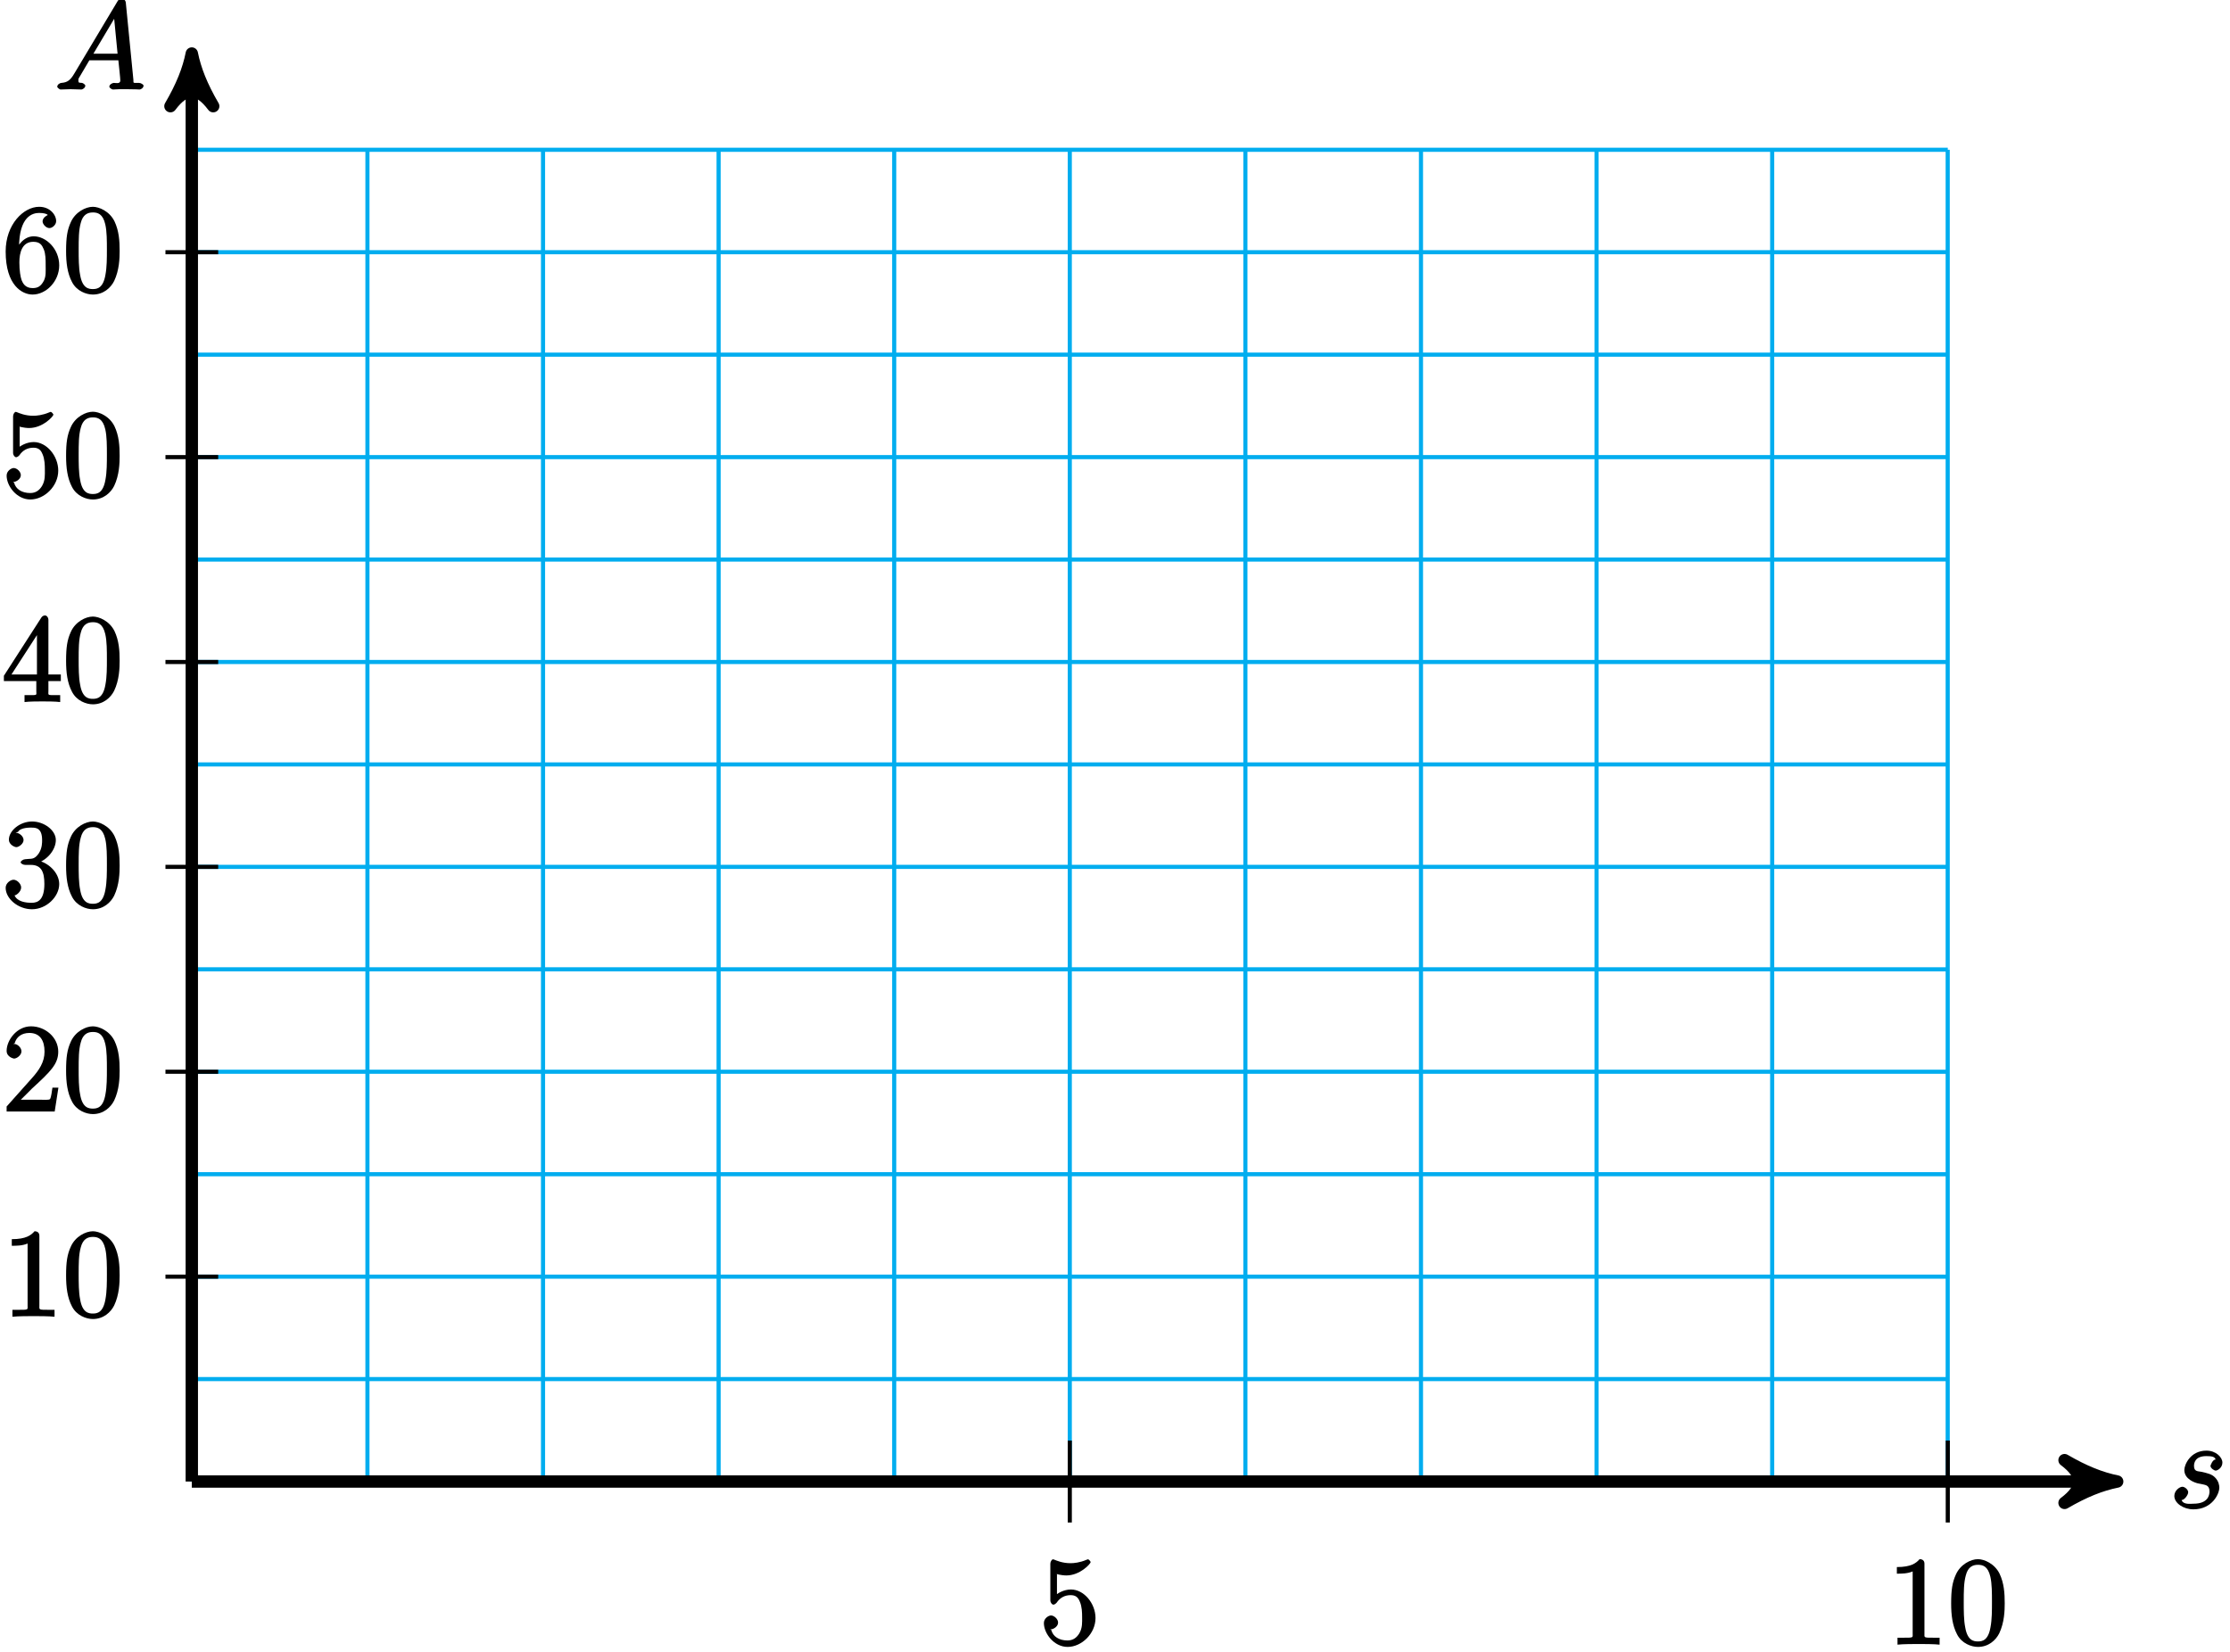
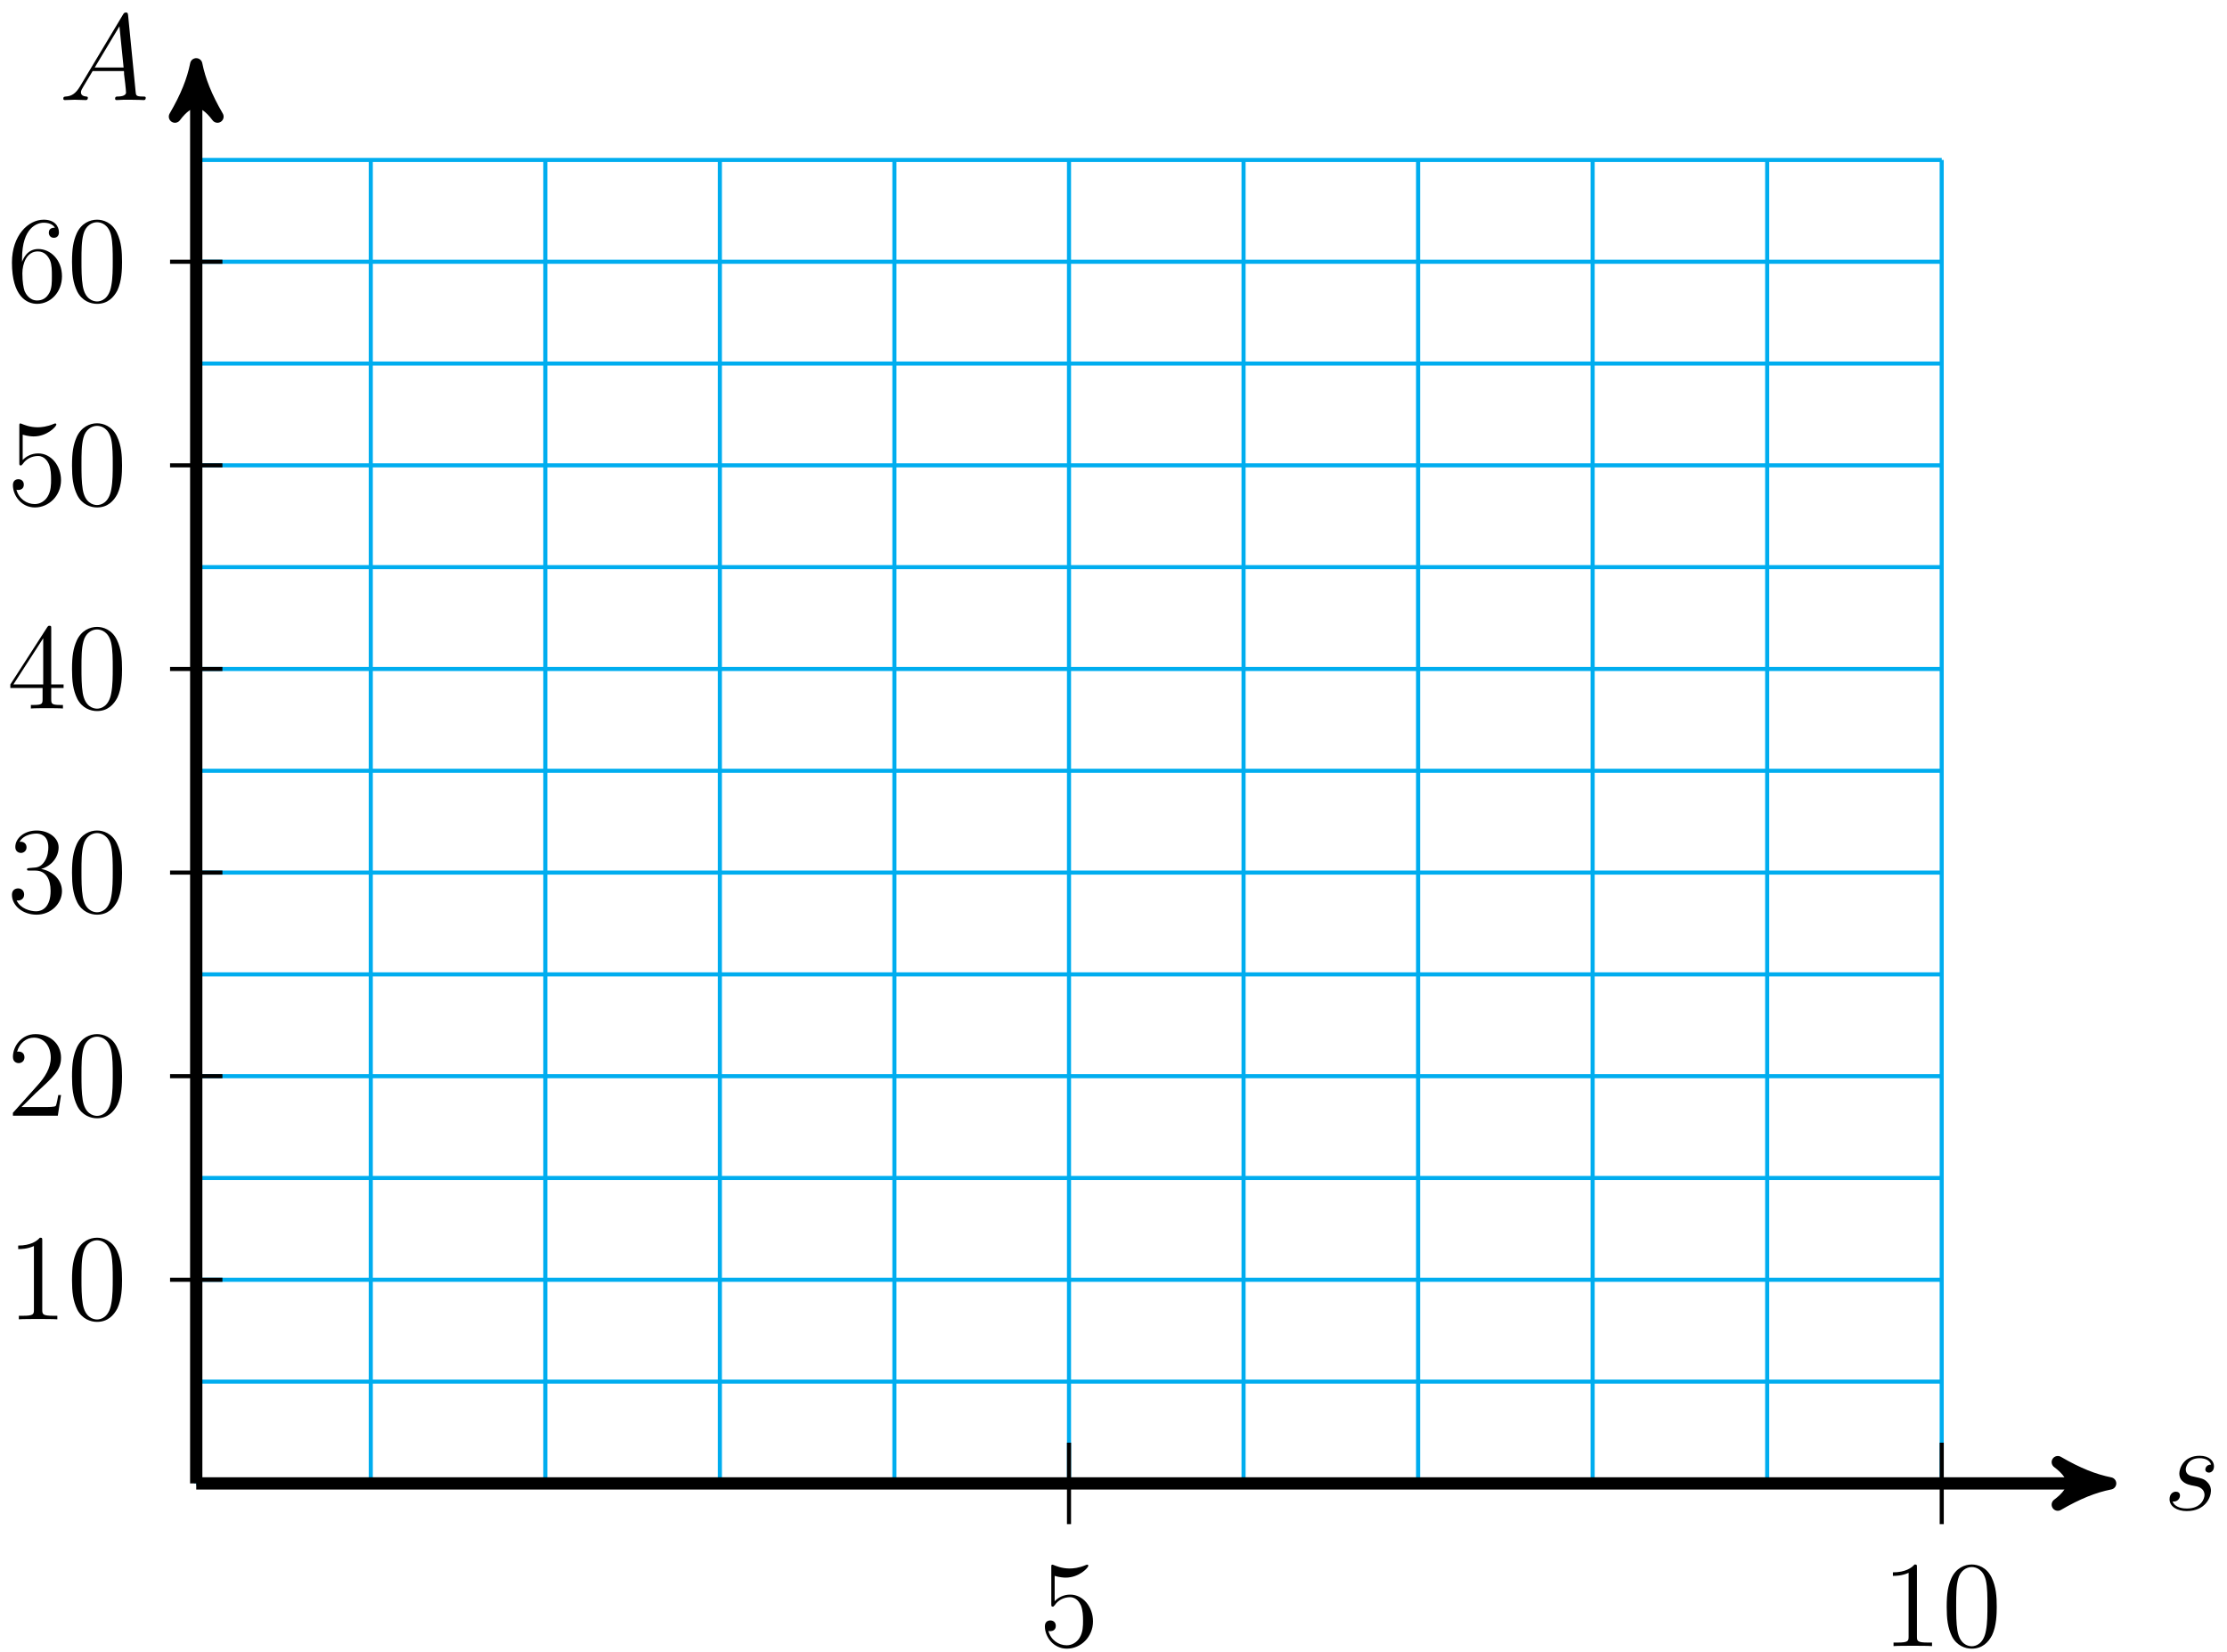
- <svg xmlns="http://www.w3.org/2000/svg" xmlns:xlink="http://www.w3.org/1999/xlink" width="216pt" height="160pt" viewBox="0 0 216 160" version="1.1">
+ <svg xmlns="http://www.w3.org/2000/svg" xmlns:xlink="http://www.w3.org/1999/xlink" width="217pt" height="161pt" viewBox="0 0 217 161" version="1.1">
  <defs>
    <g>
      <symbol overflow="visible" id="glyph0-0">
        <path style="stroke:none;" d="" />
      </symbol>
      <symbol overflow="visible" id="glyph0-1">
-         <path style="stroke:none;" d="M 2.719 -2.391 C 2.922 -2.359 3.25 -2.281 3.328 -2.266 C 3.484 -2.219 3.844 -2.172 3.844 -1.609 C 3.844 -1.234 3.688 -0.422 2.297 -0.422 C 2.047 -0.422 1.297 -0.297 1.141 -0.781 C 1.391 -0.75 1.781 -1.266 1.781 -1.531 C 1.781 -1.781 1.453 -2.062 1.219 -2.062 C 0.953 -2.062 0.438 -1.703 0.438 -1.172 C 0.438 -0.469 1.328 0.125 2.281 0.125 C 4.094 0.125 4.797 -1.359 4.797 -1.984 C 4.797 -2.156 4.75 -2.609 4.359 -2.984 C 4.062 -3.281 3.672 -3.375 3.031 -3.516 C 2.703 -3.578 2.344 -3.531 2.344 -4.078 C 2.344 -4.312 2.406 -5.031 3.531 -5.031 C 4.047 -5.031 4.359 -4.984 4.438 -4.703 C 4.125 -4.703 3.938 -4.094 3.938 -4.094 C 3.938 -3.844 4.328 -3.625 4.438 -3.625 C 4.609 -3.625 5.094 -3.891 5.094 -4.406 C 5.094 -4.906 4.484 -5.562 3.547 -5.562 C 1.984 -5.562 1.406 -4.188 1.406 -3.688 C 1.406 -2.781 2.453 -2.453 2.719 -2.391 Z M 2.719 -2.391 " />
+         <path style="stroke:none;" d="M 2.719 -2.391 C 2.922 -2.359 3.25 -2.281 3.328 -2.266 C 3.484 -2.219 4.016 -2.031 4.016 -1.453 C 4.016 -1.094 3.688 -0.125 2.297 -0.125 C 2.047 -0.125 1.141 -0.156 0.906 -0.812 C 1.391 -0.75 1.625 -1.125 1.625 -1.391 C 1.625 -1.641 1.453 -1.766 1.219 -1.766 C 0.953 -1.766 0.609 -1.562 0.609 -1.031 C 0.609 -0.328 1.328 0.125 2.281 0.125 C 4.094 0.125 4.641 -1.219 4.641 -1.844 C 4.641 -2.016 4.641 -2.359 4.25 -2.734 C 3.953 -3.031 3.672 -3.078 3.031 -3.219 C 2.703 -3.281 2.188 -3.391 2.188 -3.938 C 2.188 -4.172 2.406 -5.031 3.531 -5.031 C 4.047 -5.031 4.531 -4.844 4.656 -4.406 C 4.125 -4.406 4.094 -3.953 4.094 -3.938 C 4.094 -3.688 4.328 -3.625 4.438 -3.625 C 4.609 -3.625 4.938 -3.75 4.938 -4.25 C 4.938 -4.75 4.484 -5.266 3.547 -5.266 C 1.984 -5.266 1.562 -4.047 1.562 -3.547 C 1.562 -2.641 2.453 -2.453 2.719 -2.391 Z M 2.719 -2.391 " />
      </symbol>
      <symbol overflow="visible" id="glyph0-2">
-         <path style="stroke:none;" d="M 1.906 -1.578 C 1.5 -0.875 1.203 -0.688 0.641 -0.641 C 0.5 -0.641 0.234 -0.484 0.234 -0.266 C 0.234 -0.188 0.469 0 0.547 0 C 0.766 0 1.297 -0.031 1.516 -0.031 C 1.859 -0.031 2.25 0 2.578 0 C 2.656 0 2.953 -0.141 2.953 -0.375 C 2.953 -0.484 2.703 -0.641 2.625 -0.641 C 2.359 -0.672 2.281 -0.609 2.281 -0.891 C 2.281 -1.062 2.312 -1.094 2.469 -1.344 L 3.344 -2.828 L 6.156 -2.828 C 6.156 -2.859 6.156 -2.766 6.172 -2.656 C 6.203 -2.344 6.344 -1.094 6.344 -0.875 C 6.344 -0.516 5.906 -0.641 5.719 -0.641 C 5.578 -0.641 5.281 -0.484 5.281 -0.281 C 5.281 -0.141 5.562 0 5.625 0 C 5.828 0 6.078 -0.031 6.281 -0.031 L 6.953 -0.031 C 7.688 -0.031 8.219 0 8.219 0 C 8.312 0 8.594 -0.141 8.594 -0.375 C 8.594 -0.484 8.328 -0.641 8.156 -0.641 C 7.5 -0.641 7.641 -0.594 7.609 -0.953 L 6.875 -8.422 C 6.844 -8.656 6.641 -8.828 6.516 -8.828 C 6.391 -8.828 6.203 -8.766 6.094 -8.578 Z M 3.578 -3.203 L 5.969 -7.219 L 5.703 -7.328 L 6.078 -3.469 L 3.734 -3.469 Z M 3.578 -3.203 " />
+         <path style="stroke:none;" d="M 2.031 -1.328 C 1.609 -0.625 1.203 -0.375 0.641 -0.344 C 0.5 -0.328 0.406 -0.328 0.406 -0.125 C 0.406 -0.047 0.469 0 0.547 0 C 0.766 0 1.297 -0.031 1.516 -0.031 C 1.859 -0.031 2.25 0 2.578 0 C 2.656 0 2.797 0 2.797 -0.234 C 2.797 -0.328 2.703 -0.344 2.625 -0.344 C 2.359 -0.375 2.125 -0.469 2.125 -0.75 C 2.125 -0.922 2.203 -1.047 2.359 -1.312 L 3.266 -2.828 L 6.312 -2.828 C 6.328 -2.719 6.328 -2.625 6.328 -2.516 C 6.375 -2.203 6.516 -0.953 6.516 -0.734 C 6.516 -0.375 5.906 -0.344 5.719 -0.344 C 5.578 -0.344 5.453 -0.344 5.453 -0.125 C 5.453 0 5.562 0 5.625 0 C 5.828 0 6.078 -0.031 6.281 -0.031 L 6.953 -0.031 C 7.688 -0.031 8.219 0 8.219 0 C 8.312 0 8.438 0 8.438 -0.234 C 8.438 -0.344 8.328 -0.344 8.156 -0.344 C 7.5 -0.344 7.484 -0.453 7.453 -0.812 L 6.719 -8.266 C 6.688 -8.516 6.641 -8.531 6.516 -8.531 C 6.391 -8.531 6.328 -8.516 6.219 -8.328 Z M 3.469 -3.172 L 5.875 -7.188 L 6.281 -3.172 Z M 3.469 -3.172 " />
      </symbol>
      <symbol overflow="visible" id="glyph1-0">
        <path style="stroke:none;" d="" />
      </symbol>
      <symbol overflow="visible" id="glyph1-1">
-         <path style="stroke:none;" d="M 1.531 -6.844 C 2.047 -6.688 2.469 -6.672 2.594 -6.672 C 3.938 -6.672 4.953 -7.812 4.953 -7.969 C 4.953 -8.016 4.781 -8.234 4.703 -8.234 C 4.688 -8.234 4.656 -8.234 4.547 -8.188 C 3.891 -7.906 3.312 -7.859 3 -7.859 C 2.219 -7.859 1.656 -8.109 1.422 -8.203 C 1.344 -8.234 1.312 -8.234 1.297 -8.234 C 1.203 -8.234 1.047 -8.016 1.047 -7.812 L 1.047 -4.266 C 1.047 -4.047 1.203 -3.844 1.344 -3.844 C 1.406 -3.844 1.531 -3.891 1.656 -4.031 C 1.984 -4.516 2.438 -4.766 3.031 -4.766 C 3.672 -4.766 3.812 -4.328 3.906 -4.125 C 4.109 -3.656 4.125 -3.078 4.125 -2.625 C 4.125 -2.156 4.172 -1.594 3.844 -1.047 C 3.578 -0.625 3.234 -0.375 2.703 -0.375 C 1.906 -0.375 1.297 -0.75 1.141 -1.391 C 0.984 -1.453 1.047 -1.453 1.109 -1.453 C 1.312 -1.453 1.797 -1.703 1.797 -2.109 C 1.797 -2.453 1.406 -2.797 1.109 -2.797 C 0.891 -2.797 0.422 -2.531 0.422 -2.062 C 0.422 -1.047 1.406 0.25 2.719 0.25 C 4.078 0.25 5.422 -1.031 5.422 -2.547 C 5.422 -3.969 4.297 -5.312 3.047 -5.312 C 2.359 -5.312 1.719 -4.953 1.406 -4.625 L 1.688 -4.516 L 1.688 -6.797 Z M 1.531 -6.844 " />
+         <path style="stroke:none;" d="M 1.531 -6.844 C 2.047 -6.688 2.469 -6.672 2.594 -6.672 C 3.938 -6.672 4.812 -7.656 4.812 -7.828 C 4.812 -7.875 4.781 -7.938 4.703 -7.938 C 4.688 -7.938 4.656 -7.938 4.547 -7.891 C 3.891 -7.609 3.312 -7.562 3 -7.562 C 2.219 -7.562 1.656 -7.812 1.422 -7.906 C 1.344 -7.938 1.312 -7.938 1.297 -7.938 C 1.203 -7.938 1.203 -7.859 1.203 -7.672 L 1.203 -4.125 C 1.203 -3.906 1.203 -3.844 1.344 -3.844 C 1.406 -3.844 1.422 -3.844 1.547 -4 C 1.875 -4.484 2.438 -4.766 3.031 -4.766 C 3.672 -4.766 3.984 -4.188 4.078 -3.984 C 4.281 -3.516 4.297 -2.922 4.297 -2.469 C 4.297 -2.016 4.297 -1.344 3.953 -0.797 C 3.688 -0.375 3.234 -0.078 2.703 -0.078 C 1.906 -0.078 1.141 -0.609 0.922 -1.484 C 0.984 -1.453 1.047 -1.453 1.109 -1.453 C 1.312 -1.453 1.641 -1.562 1.641 -1.969 C 1.641 -2.312 1.406 -2.5 1.109 -2.5 C 0.891 -2.5 0.578 -2.391 0.578 -1.922 C 0.578 -0.906 1.406 0.25 2.719 0.25 C 4.078 0.25 5.266 -0.891 5.266 -2.406 C 5.266 -3.828 4.297 -5.016 3.047 -5.016 C 2.359 -5.016 1.844 -4.703 1.531 -4.375 Z M 1.531 -6.844 " />
      </symbol>
      <symbol overflow="visible" id="glyph1-2">
-         <path style="stroke:none;" d="M 3.594 -7.812 C 3.594 -8.078 3.438 -8.25 3.125 -8.25 C 2.797 -7.875 2.312 -7.484 0.922 -7.484 L 0.922 -6.844 C 1.359 -6.844 1.953 -6.844 2.453 -7.062 L 2.453 -1.062 C 2.453 -0.641 2.578 -0.641 1.531 -0.641 L 0.984 -0.641 L 0.984 0.031 C 1.484 -0.031 2.641 -0.031 3.031 -0.031 C 3.438 -0.031 4.578 -0.031 5.062 0.031 L 5.062 -0.641 L 4.531 -0.641 C 3.484 -0.641 3.594 -0.641 3.594 -1.062 Z M 3.594 -7.812 " />
+         <path style="stroke:none;" d="M 3.438 -7.656 C 3.438 -7.938 3.438 -7.953 3.203 -7.953 C 2.922 -7.625 2.312 -7.188 1.094 -7.188 L 1.094 -6.844 C 1.359 -6.844 1.953 -6.844 2.625 -7.141 L 2.625 -0.922 C 2.625 -0.484 2.578 -0.344 1.531 -0.344 L 1.156 -0.344 L 1.156 0 C 1.484 -0.031 2.641 -0.031 3.031 -0.031 C 3.438 -0.031 4.578 -0.031 4.906 0 L 4.906 -0.344 L 4.531 -0.344 C 3.484 -0.344 3.438 -0.484 3.438 -0.922 Z M 3.438 -7.656 " />
      </symbol>
      <symbol overflow="visible" id="glyph1-3">
-         <path style="stroke:none;" d="M 5.516 -3.969 C 5.516 -4.953 5.453 -5.922 5.016 -6.844 C 4.531 -7.828 3.516 -8.25 2.922 -8.25 C 2.234 -8.25 1.219 -7.75 0.781 -6.75 C 0.438 -6 0.328 -5.266 0.328 -3.969 C 0.328 -2.812 0.453 -1.828 0.891 -0.984 C 1.344 -0.078 2.297 0.25 2.922 0.25 C 3.953 0.25 4.656 -0.406 4.984 -1.062 C 5.484 -2.109 5.516 -3.281 5.516 -3.969 Z M 2.922 -0.281 C 2.531 -0.281 1.906 -0.344 1.688 -1.656 C 1.547 -2.359 1.547 -3.281 1.547 -4.109 C 1.547 -5.094 1.547 -5.969 1.75 -6.688 C 1.953 -7.484 2.406 -7.703 2.922 -7.703 C 3.375 -7.703 3.891 -7.578 4.125 -6.547 C 4.281 -5.875 4.281 -4.922 4.281 -4.109 C 4.281 -3.312 4.281 -2.406 4.141 -1.672 C 3.922 -0.359 3.328 -0.281 2.922 -0.281 Z M 2.922 -0.281 " />
+         <path style="stroke:none;" d="M 5.359 -3.828 C 5.359 -4.812 5.297 -5.781 4.859 -6.688 C 4.375 -7.688 3.516 -7.953 2.922 -7.953 C 2.234 -7.953 1.391 -7.609 0.938 -6.609 C 0.609 -5.859 0.484 -5.109 0.484 -3.828 C 0.484 -2.672 0.578 -1.797 1 -0.938 C 1.469 -0.031 2.297 0.25 2.922 0.25 C 3.953 0.25 4.547 -0.375 4.906 -1.062 C 5.328 -1.953 5.359 -3.125 5.359 -3.828 Z M 2.922 0.016 C 2.531 0.016 1.75 -0.203 1.531 -1.5 C 1.406 -2.219 1.406 -3.125 1.406 -3.969 C 1.406 -4.953 1.406 -5.828 1.594 -6.531 C 1.797 -7.344 2.406 -7.703 2.922 -7.703 C 3.375 -7.703 4.062 -7.438 4.297 -6.406 C 4.453 -5.719 4.453 -4.781 4.453 -3.969 C 4.453 -3.172 4.453 -2.266 4.312 -1.531 C 4.094 -0.219 3.328 0.016 2.922 0.016 Z M 2.922 0.016 " />
      </symbol>
      <symbol overflow="visible" id="glyph1-4">
-         <path style="stroke:none;" d="M 5.266 -2.312 L 4.859 -2.312 C 4.797 -1.953 4.75 -1.406 4.625 -1.203 C 4.547 -1.094 3.984 -1.141 3.625 -1.141 L 1.406 -1.141 L 1.516 -0.891 C 1.844 -1.156 2.562 -1.922 2.875 -2.219 C 4.703 -3.891 5.422 -4.609 5.422 -5.797 C 5.422 -7.172 4.172 -8.25 2.781 -8.25 C 1.406 -8.25 0.422 -6.906 0.422 -5.875 C 0.422 -5.266 1.109 -5.125 1.141 -5.125 C 1.406 -5.125 1.859 -5.453 1.859 -5.828 C 1.859 -6.172 1.484 -6.547 1.141 -6.547 C 1.047 -6.547 1.016 -6.547 1.203 -6.609 C 1.359 -7.203 1.859 -7.609 2.625 -7.609 C 3.641 -7.609 4.094 -6.891 4.094 -5.797 C 4.094 -4.781 3.562 -4 2.875 -3.234 L 0.422 -0.484 L 0.422 0 L 5.078 0 L 5.438 -2.312 Z M 5.266 -2.312 " />
+         <path style="stroke:none;" d="M 5.266 -2.016 L 5 -2.016 C 4.953 -1.812 4.859 -1.141 4.75 -0.953 C 4.656 -0.844 3.984 -0.844 3.625 -0.844 L 1.406 -0.844 C 1.734 -1.125 2.469 -1.891 2.766 -2.172 C 4.594 -3.844 5.266 -4.469 5.266 -5.656 C 5.266 -7.031 4.172 -7.953 2.781 -7.953 C 1.406 -7.953 0.578 -6.766 0.578 -5.734 C 0.578 -5.125 1.109 -5.125 1.141 -5.125 C 1.406 -5.125 1.703 -5.312 1.703 -5.688 C 1.703 -6.031 1.484 -6.25 1.141 -6.25 C 1.047 -6.25 1.016 -6.25 0.984 -6.234 C 1.203 -7.047 1.859 -7.609 2.625 -7.609 C 3.641 -7.609 4.266 -6.75 4.266 -5.656 C 4.266 -4.641 3.688 -3.75 3 -2.984 L 0.578 -0.281 L 0.578 0 L 4.953 0 Z M 5.266 -2.016 " />
      </symbol>
      <symbol overflow="visible" id="glyph1-5">
-         <path style="stroke:none;" d="M 2.203 -4.594 C 2 -4.578 1.781 -4.406 1.781 -4.297 C 1.781 -4.188 2.016 -4.047 2.219 -4.047 L 2.766 -4.047 C 3.797 -4.047 4.078 -3.344 4.078 -2.203 C 4.078 -0.641 3.438 -0.375 2.844 -0.375 C 2.266 -0.375 1.453 -0.484 1.188 -1.094 C 1.328 -1.078 1.828 -1.438 1.828 -1.859 C 1.828 -2.219 1.422 -2.609 1.094 -2.609 C 0.797 -2.609 0.328 -2.281 0.328 -1.828 C 0.328 -0.766 1.547 0.25 2.875 0.25 C 4.297 0.25 5.516 -0.984 5.516 -2.188 C 5.516 -3.281 4.469 -4.297 3.328 -4.5 L 3.328 -4.203 C 4.359 -4.5 5.188 -5.516 5.188 -6.453 C 5.188 -7.406 4.047 -8.25 2.891 -8.25 C 1.703 -8.25 0.641 -7.359 0.641 -6.484 C 0.641 -6.016 1.188 -5.766 1.359 -5.766 C 1.609 -5.766 2.062 -6.094 2.062 -6.453 C 2.062 -6.844 1.609 -7.156 1.344 -7.156 C 1.281 -7.156 1.25 -7.156 1.531 -7.25 C 1.781 -7.703 2.797 -7.656 2.859 -7.656 C 3.25 -7.656 3.859 -7.625 3.859 -6.453 C 3.859 -6.234 3.875 -5.672 3.531 -5.156 C 3.172 -4.625 2.875 -4.641 2.562 -4.625 Z M 2.203 -4.594 " />
+         <path style="stroke:none;" d="M 2.203 -4.297 C 2 -4.281 1.953 -4.266 1.953 -4.156 C 1.953 -4.047 2.016 -4.047 2.219 -4.047 L 2.766 -4.047 C 3.797 -4.047 4.25 -3.203 4.25 -2.062 C 4.25 -0.484 3.438 -0.078 2.844 -0.078 C 2.266 -0.078 1.297 -0.344 0.938 -1.141 C 1.328 -1.078 1.672 -1.297 1.672 -1.719 C 1.672 -2.062 1.422 -2.312 1.094 -2.312 C 0.797 -2.312 0.484 -2.141 0.484 -1.688 C 0.484 -0.625 1.547 0.25 2.875 0.25 C 4.297 0.25 5.359 -0.844 5.359 -2.047 C 5.359 -3.141 4.469 -4 3.328 -4.203 C 4.359 -4.5 5.031 -5.375 5.031 -6.312 C 5.031 -7.25 4.047 -7.953 2.891 -7.953 C 1.703 -7.953 0.812 -7.219 0.812 -6.344 C 0.812 -5.875 1.188 -5.766 1.359 -5.766 C 1.609 -5.766 1.906 -5.953 1.906 -6.312 C 1.906 -6.688 1.609 -6.859 1.344 -6.859 C 1.281 -6.859 1.25 -6.859 1.219 -6.844 C 1.672 -7.656 2.797 -7.656 2.859 -7.656 C 3.25 -7.656 4.031 -7.484 4.031 -6.312 C 4.031 -6.078 4 -5.422 3.641 -4.906 C 3.281 -4.375 2.875 -4.344 2.562 -4.328 Z M 2.203 -4.297 " />
      </symbol>
      <symbol overflow="visible" id="glyph1-6">
-         <path style="stroke:none;" d="M 4.469 -7.922 C 4.469 -8.156 4.312 -8.359 4.141 -8.359 C 4.047 -8.359 3.891 -8.312 3.797 -8.172 L 0.156 -2.516 L 0.156 -2 L 3.297 -2 L 3.297 -1.047 C 3.297 -0.609 3.438 -0.641 2.562 -0.641 L 2.156 -0.641 L 2.156 0.031 C 2.609 -0.031 3.547 -0.031 3.891 -0.031 C 4.219 -0.031 5.172 -0.031 5.609 0.031 L 5.609 -0.641 L 5.219 -0.641 C 4.344 -0.641 4.469 -0.609 4.469 -1.047 L 4.469 -2 L 5.672 -2 L 5.672 -2.641 L 4.469 -2.641 Z M 3.359 -7 L 3.359 -2.641 L 0.891 -2.641 L 3.641 -6.891 Z M 3.359 -7 " />
+         <path style="stroke:none;" d="M 4.312 -7.781 C 4.312 -8.016 4.312 -8.062 4.141 -8.062 C 4.047 -8.062 4.016 -8.062 3.922 -7.922 L 0.328 -2.344 L 0.328 -2 L 3.469 -2 L 3.469 -0.906 C 3.469 -0.469 3.438 -0.344 2.562 -0.344 L 2.328 -0.344 L 2.328 0 C 2.609 -0.031 3.547 -0.031 3.891 -0.031 C 4.219 -0.031 5.172 -0.031 5.453 0 L 5.453 -0.344 L 5.219 -0.344 C 4.344 -0.344 4.312 -0.469 4.312 -0.906 L 4.312 -2 L 5.516 -2 L 5.516 -2.344 L 4.312 -2.344 Z M 3.531 -6.844 L 3.531 -2.344 L 0.625 -2.344 Z M 3.531 -6.844 " />
      </symbol>
      <symbol overflow="visible" id="glyph1-7">
-         <path style="stroke:none;" d="M 1.625 -4.297 C 1.625 -7.328 2.938 -7.656 3.578 -7.656 C 4.016 -7.656 4.328 -7.562 4.391 -7.469 C 4.531 -7.469 3.906 -7.312 3.906 -6.828 C 3.906 -6.562 4.25 -6.188 4.562 -6.188 C 4.859 -6.188 5.219 -6.516 5.219 -6.859 C 5.219 -7.484 4.609 -8.25 3.578 -8.25 C 2.062 -8.25 0.328 -6.547 0.328 -3.922 C 0.328 -0.641 1.922 0.25 2.938 0.25 C 4.25 0.25 5.516 -1.031 5.516 -2.578 C 5.516 -4.172 4.25 -5.391 3.047 -5.391 C 1.984 -5.391 1.422 -4.312 1.297 -3.984 L 1.625 -3.984 Z M 2.938 -0.375 C 2.188 -0.375 1.984 -0.891 1.875 -1.141 C 1.766 -1.453 1.656 -2.031 1.656 -2.875 C 1.656 -3.812 1.922 -4.859 3 -4.859 C 3.656 -4.859 3.844 -4.547 4.016 -4.141 C 4.203 -3.703 4.203 -3.109 4.203 -2.594 C 4.203 -1.984 4.25 -1.547 4.031 -1.094 C 3.734 -0.531 3.422 -0.375 2.938 -0.375 Z M 2.938 -0.375 " />
+         <path style="stroke:none;" d="M 1.469 -4.156 C 1.469 -7.188 2.938 -7.656 3.578 -7.656 C 4.016 -7.656 4.453 -7.531 4.672 -7.172 C 4.531 -7.172 4.078 -7.172 4.078 -6.688 C 4.078 -6.422 4.25 -6.188 4.562 -6.188 C 4.859 -6.188 5.062 -6.375 5.062 -6.719 C 5.062 -7.344 4.609 -7.953 3.578 -7.953 C 2.062 -7.953 0.484 -6.406 0.484 -3.781 C 0.484 -0.484 1.922 0.25 2.938 0.25 C 4.25 0.25 5.359 -0.891 5.359 -2.438 C 5.359 -4.031 4.25 -5.094 3.047 -5.094 C 1.984 -5.094 1.594 -4.172 1.469 -3.844 Z M 2.938 -0.078 C 2.188 -0.078 1.828 -0.734 1.719 -0.984 C 1.609 -1.297 1.5 -1.891 1.5 -2.719 C 1.5 -3.672 1.922 -4.859 3 -4.859 C 3.656 -4.859 4 -4.406 4.188 -4 C 4.375 -3.562 4.375 -2.969 4.375 -2.453 C 4.375 -1.844 4.375 -1.297 4.141 -0.844 C 3.844 -0.281 3.422 -0.078 2.938 -0.078 Z M 2.938 -0.078 " />
      </symbol>
    </g>
  </defs>
  <g id="surface1">
-     <path style="fill:none;stroke-width:0.399;stroke-linecap:butt;stroke-linejoin:miter;stroke:rgb(0%,67.839%,93.729%);stroke-opacity:1;stroke-miterlimit:10;" d="M -0.002 0 L 170.084 0 M -0.002 9.922 L 170.084 9.922 M -0.002 19.844 L 170.084 19.844 M -0.002 29.766 L 170.084 29.766 M -0.002 39.691 L 170.084 39.691 M -0.002 49.613 L 170.084 49.613 M -0.002 59.535 L 170.084 59.535 M -0.002 69.457 L 170.084 69.457 M -0.002 79.379 L 170.084 79.379 M -0.002 89.301 L 170.084 89.301 M -0.002 99.223 L 170.084 99.223 M -0.002 109.148 L 170.084 109.148 M -0.002 119.07 L 170.084 119.07 M -0.002 128.992 L 170.084 128.992 M -0.002 0 L -0.002 128.992 M 17.01 0 L 17.01 128.992 M 34.018 0 L 34.018 128.992 M 51.025 0 L 51.025 128.992 M 68.033 0 L 68.033 128.992 M 85.041 0 L 85.041 128.992 M 102.049 0 L 102.049 128.992 M 119.057 0 L 119.057 128.992 M 136.065 0 L 136.065 128.992 M 153.076 0 L 153.076 128.992 M 170.076 0 L 170.076 128.992 " transform="matrix(1,0,0,-1,18.58,143.5)" />
-     <path style="fill:none;stroke-width:1.196;stroke-linecap:butt;stroke-linejoin:miter;stroke:rgb(0%,0%,0%);stroke-opacity:1;stroke-miterlimit:10;" d="M -0.002 0 L 185.217 0 " transform="matrix(1,0,0,-1,18.58,143.5)" />
-     <path style="fill-rule:nonzero;fill:rgb(0%,0%,0%);fill-opacity:1;stroke-width:1.196;stroke-linecap:butt;stroke-linejoin:round;stroke:rgb(0%,0%,0%);stroke-opacity:1;stroke-miterlimit:10;" d="M 1.276 0 C -0.317 0.32 -1.911 0.957 -3.825 2.07 C -1.911 0.637 -1.911 -0.637 -3.825 -2.07 C -1.911 -0.957 -0.317 -0.32 1.276 0 Z M 1.276 0 " transform="matrix(1,0,0,-1,203.7978,143.5)" />
+     <path style="fill:none;stroke-width:0.399;stroke-linecap:butt;stroke-linejoin:miter;stroke:rgb(0%,67.839%,93.729%);stroke-opacity:1;stroke-miterlimit:10;" d="M 0 -0.001 L 170.082 -0.001 M 0 9.921 L 170.082 9.921 M 0 19.847 L 170.082 19.847 M 0 29.768 L 170.082 29.768 M 0 39.69 L 170.082 39.69 M 0 49.612 L 170.082 49.612 M 0 59.534 L 170.082 59.534 M 0 69.456 L 170.082 69.456 M 0 79.378 L 170.082 79.378 M 0 89.304 L 170.082 89.304 M 0 99.226 L 170.082 99.226 M 0 109.147 L 170.082 109.147 M 0 119.069 L 170.082 119.069 M 0 128.991 L 170.082 128.991 M 0 -0.001 L 0 128.991 M 17.008 -0.001 L 17.008 128.991 M 34.016 -0.001 L 34.016 128.991 M 51.024 -0.001 L 51.024 128.991 M 68.031 -0.001 L 68.031 128.991 M 85.043 -0.001 L 85.043 128.991 M 102.051 -0.001 L 102.051 128.991 M 119.059 -0.001 L 119.059 128.991 M 136.066 -0.001 L 136.066 128.991 M 153.074 -0.001 L 153.074 128.991 M 170.078 -0.001 L 170.078 128.991 " transform="matrix(1,0,0,-1,19.121,144.581)" />
+     <path style="fill:none;stroke-width:1.196;stroke-linecap:butt;stroke-linejoin:miter;stroke:rgb(0%,0%,0%);stroke-opacity:1;stroke-miterlimit:10;" d="M 0 -0.001 L 185.219 -0.001 " transform="matrix(1,0,0,-1,19.121,144.581)" />
+     <path style="fill-rule:nonzero;fill:rgb(0%,0%,0%);fill-opacity:1;stroke-width:1.196;stroke-linecap:butt;stroke-linejoin:round;stroke:rgb(0%,0%,0%);stroke-opacity:1;stroke-miterlimit:10;" d="M 1.274 -0.001 C -0.319 0.319 -1.913 0.956 -3.827 2.073 C -1.913 0.636 -1.913 -0.638 -3.827 -2.071 C -1.913 -0.958 -0.319 -0.317 1.274 -0.001 Z M 1.274 -0.001 " transform="matrix(1,0,0,-1,204.3388,144.581)" />
    <g style="fill:rgb(0%,0%,0%);fill-opacity:1;">
-       <use xlink:href="#glyph0-1" x="210.17" y="146.07" />
+       <use xlink:href="#glyph0-1" x="210.794" y="147.155" />
    </g>
-     <path style="fill:none;stroke-width:1.196;stroke-linecap:butt;stroke-linejoin:miter;stroke:rgb(0%,0%,0%);stroke-opacity:1;stroke-miterlimit:10;" d="M -0.002 0 L -0.002 137.039 " transform="matrix(1,0,0,-1,18.58,143.5)" />
-     <path style="fill-rule:nonzero;fill:rgb(0%,0%,0%);fill-opacity:1;stroke-width:1.196;stroke-linecap:butt;stroke-linejoin:round;stroke:rgb(0%,0%,0%);stroke-opacity:1;stroke-miterlimit:10;" d="M 1.275 0.002 C -0.318 0.318 -1.912 0.955 -3.826 2.072 C -1.912 0.639 -1.912 -0.639 -3.826 -2.072 C -1.912 -0.955 -0.318 -0.318 1.275 0.002 Z M 1.275 0.002 " transform="matrix(0,-1,-1,0,18.58,6.45909)" />
+     <path style="fill:none;stroke-width:1.196;stroke-linecap:butt;stroke-linejoin:miter;stroke:rgb(0%,0%,0%);stroke-opacity:1;stroke-miterlimit:10;" d="M 0 -0.001 L 0 137.042 " transform="matrix(1,0,0,-1,19.121,144.581)" />
+     <path style="fill-rule:nonzero;fill:rgb(0%,0%,0%);fill-opacity:1;stroke-width:1.196;stroke-linecap:butt;stroke-linejoin:round;stroke:rgb(0%,0%,0%);stroke-opacity:1;stroke-miterlimit:10;" d="M 1.274 -0 C -0.319 0.32 -1.913 0.957 -3.827 2.074 C -1.913 0.637 -1.913 -0.637 -3.827 -2.07 C -1.913 -0.957 -0.319 -0.32 1.274 -0 Z M 1.274 -0 " transform="matrix(0,-1,-1,0,19.121,7.54009)" />
    <g style="fill:rgb(0%,0%,0%);fill-opacity:1;">
-       <use xlink:href="#glyph0-2" x="5.31" y="8.67" />
+       <use xlink:href="#glyph0-2" x="5.763" y="9.752" />
    </g>
-     <path style="fill:none;stroke-width:0.399;stroke-linecap:butt;stroke-linejoin:miter;stroke:rgb(0%,0%,0%);stroke-opacity:1;stroke-miterlimit:10;" d="M 85.041 3.969 L 85.041 -3.969 " transform="matrix(1,0,0,-1,18.58,143.5)" />
+     <path style="fill:none;stroke-width:0.399;stroke-linecap:butt;stroke-linejoin:miter;stroke:rgb(0%,0%,0%);stroke-opacity:1;stroke-miterlimit:10;" d="M 85.043 3.968 L 85.043 -3.97 " transform="matrix(1,0,0,-1,19.121,144.581)" />
    <g style="fill:rgb(0%,0%,0%);fill-opacity:1;">
-       <use xlink:href="#glyph1-1" x="100.69" y="159.27" />
+       <use xlink:href="#glyph1-1" x="101.236" y="160.438" />
    </g>
-     <path style="fill:none;stroke-width:0.399;stroke-linecap:butt;stroke-linejoin:miter;stroke:rgb(0%,0%,0%);stroke-opacity:1;stroke-miterlimit:10;" d="M 170.084 3.969 L 170.084 -3.969 " transform="matrix(1,0,0,-1,18.58,143.5)" />
+     <path style="fill:none;stroke-width:0.399;stroke-linecap:butt;stroke-linejoin:miter;stroke:rgb(0%,0%,0%);stroke-opacity:1;stroke-miterlimit:10;" d="M 170.082 3.968 L 170.082 -3.97 " transform="matrix(1,0,0,-1,19.121,144.581)" />
    <g style="fill:rgb(0%,0%,0%);fill-opacity:1;">
-       <use xlink:href="#glyph1-2" x="182.81" y="159.27" />
-       <use xlink:href="#glyph1-3" x="188.663" y="159.27" />
+       <use xlink:href="#glyph1-2" x="183.351" y="160.438" />
+       <use xlink:href="#glyph1-3" x="189.204" y="160.438" />
    </g>
-     <path style="fill:none;stroke-width:0.399;stroke-linecap:butt;stroke-linejoin:miter;stroke:rgb(0%,0%,0%);stroke-opacity:1;stroke-miterlimit:10;" d="M 2.553 19.844 L -2.553 19.844 " transform="matrix(1,0,0,-1,18.58,143.5)" />
+     <path style="fill:none;stroke-width:0.399;stroke-linecap:butt;stroke-linejoin:miter;stroke:rgb(0%,0%,0%);stroke-opacity:1;stroke-miterlimit:10;" d="M 2.551 19.847 L -2.551 19.847 " transform="matrix(1,0,0,-1,19.121,144.581)" />
    <g style="fill:rgb(0%,0%,0%);fill-opacity:1;">
-       <use xlink:href="#glyph1-2" x="0.22" y="127.51" />
-       <use xlink:href="#glyph1-3" x="6.073" y="127.51" />
+       <use xlink:href="#glyph1-2" x="0.68" y="128.588" />
+       <use xlink:href="#glyph1-3" x="6.533" y="128.588" />
    </g>
-     <path style="fill:none;stroke-width:0.399;stroke-linecap:butt;stroke-linejoin:miter;stroke:rgb(0%,0%,0%);stroke-opacity:1;stroke-miterlimit:10;" d="M 2.553 39.691 L -2.553 39.691 " transform="matrix(1,0,0,-1,18.58,143.5)" />
+     <path style="fill:none;stroke-width:0.399;stroke-linecap:butt;stroke-linejoin:miter;stroke:rgb(0%,0%,0%);stroke-opacity:1;stroke-miterlimit:10;" d="M 2.551 39.69 L -2.551 39.69 " transform="matrix(1,0,0,-1,19.121,144.581)" />
    <g style="fill:rgb(0%,0%,0%);fill-opacity:1;">
-       <use xlink:href="#glyph1-4" x="0.22" y="107.66" />
-       <use xlink:href="#glyph1-3" x="6.073" y="107.66" />
+       <use xlink:href="#glyph1-4" x="0.68" y="108.744" />
+       <use xlink:href="#glyph1-3" x="6.533" y="108.744" />
    </g>
-     <path style="fill:none;stroke-width:0.399;stroke-linecap:butt;stroke-linejoin:miter;stroke:rgb(0%,0%,0%);stroke-opacity:1;stroke-miterlimit:10;" d="M 2.553 59.535 L -2.553 59.535 " transform="matrix(1,0,0,-1,18.58,143.5)" />
+     <path style="fill:none;stroke-width:0.399;stroke-linecap:butt;stroke-linejoin:miter;stroke:rgb(0%,0%,0%);stroke-opacity:1;stroke-miterlimit:10;" d="M 2.551 59.534 L -2.551 59.534 " transform="matrix(1,0,0,-1,19.121,144.581)" />
    <g style="fill:rgb(0%,0%,0%);fill-opacity:1;">
-       <use xlink:href="#glyph1-5" x="0.22" y="87.82" />
-       <use xlink:href="#glyph1-3" x="6.073" y="87.82" />
+       <use xlink:href="#glyph1-5" x="0.68" y="88.899" />
+       <use xlink:href="#glyph1-3" x="6.533" y="88.899" />
    </g>
-     <path style="fill:none;stroke-width:0.399;stroke-linecap:butt;stroke-linejoin:miter;stroke:rgb(0%,0%,0%);stroke-opacity:1;stroke-miterlimit:10;" d="M 2.553 79.379 L -2.553 79.379 " transform="matrix(1,0,0,-1,18.58,143.5)" />
+     <path style="fill:none;stroke-width:0.399;stroke-linecap:butt;stroke-linejoin:miter;stroke:rgb(0%,0%,0%);stroke-opacity:1;stroke-miterlimit:10;" d="M 2.551 79.378 L -2.551 79.378 " transform="matrix(1,0,0,-1,19.121,144.581)" />
    <g style="fill:rgb(0%,0%,0%);fill-opacity:1;">
-       <use xlink:href="#glyph1-6" x="0.22" y="67.97" />
-       <use xlink:href="#glyph1-3" x="6.073" y="67.97" />
+       <use xlink:href="#glyph1-6" x="0.68" y="69.054" />
+       <use xlink:href="#glyph1-3" x="6.533" y="69.054" />
    </g>
-     <path style="fill:none;stroke-width:0.399;stroke-linecap:butt;stroke-linejoin:miter;stroke:rgb(0%,0%,0%);stroke-opacity:1;stroke-miterlimit:10;" d="M 2.553 99.223 L -2.553 99.223 " transform="matrix(1,0,0,-1,18.58,143.5)" />
+     <path style="fill:none;stroke-width:0.399;stroke-linecap:butt;stroke-linejoin:miter;stroke:rgb(0%,0%,0%);stroke-opacity:1;stroke-miterlimit:10;" d="M 2.551 99.226 L -2.551 99.226 " transform="matrix(1,0,0,-1,19.121,144.581)" />
    <g style="fill:rgb(0%,0%,0%);fill-opacity:1;">
-       <use xlink:href="#glyph1-1" x="0.22" y="48.13" />
-       <use xlink:href="#glyph1-3" x="6.073" y="48.13" />
+       <use xlink:href="#glyph1-1" x="0.68" y="49.209" />
+       <use xlink:href="#glyph1-3" x="6.533" y="49.209" />
    </g>
-     <path style="fill:none;stroke-width:0.399;stroke-linecap:butt;stroke-linejoin:miter;stroke:rgb(0%,0%,0%);stroke-opacity:1;stroke-miterlimit:10;" d="M 2.553 119.07 L -2.553 119.07 " transform="matrix(1,0,0,-1,18.58,143.5)" />
+     <path style="fill:none;stroke-width:0.399;stroke-linecap:butt;stroke-linejoin:miter;stroke:rgb(0%,0%,0%);stroke-opacity:1;stroke-miterlimit:10;" d="M 2.551 119.069 L -2.551 119.069 " transform="matrix(1,0,0,-1,19.121,144.581)" />
    <g style="fill:rgb(0%,0%,0%);fill-opacity:1;">
-       <use xlink:href="#glyph1-7" x="0.22" y="28.28" />
-       <use xlink:href="#glyph1-3" x="6.073" y="28.28" />
+       <use xlink:href="#glyph1-7" x="0.68" y="29.364" />
+       <use xlink:href="#glyph1-3" x="6.533" y="29.364" />
    </g>
  </g>
</svg>
